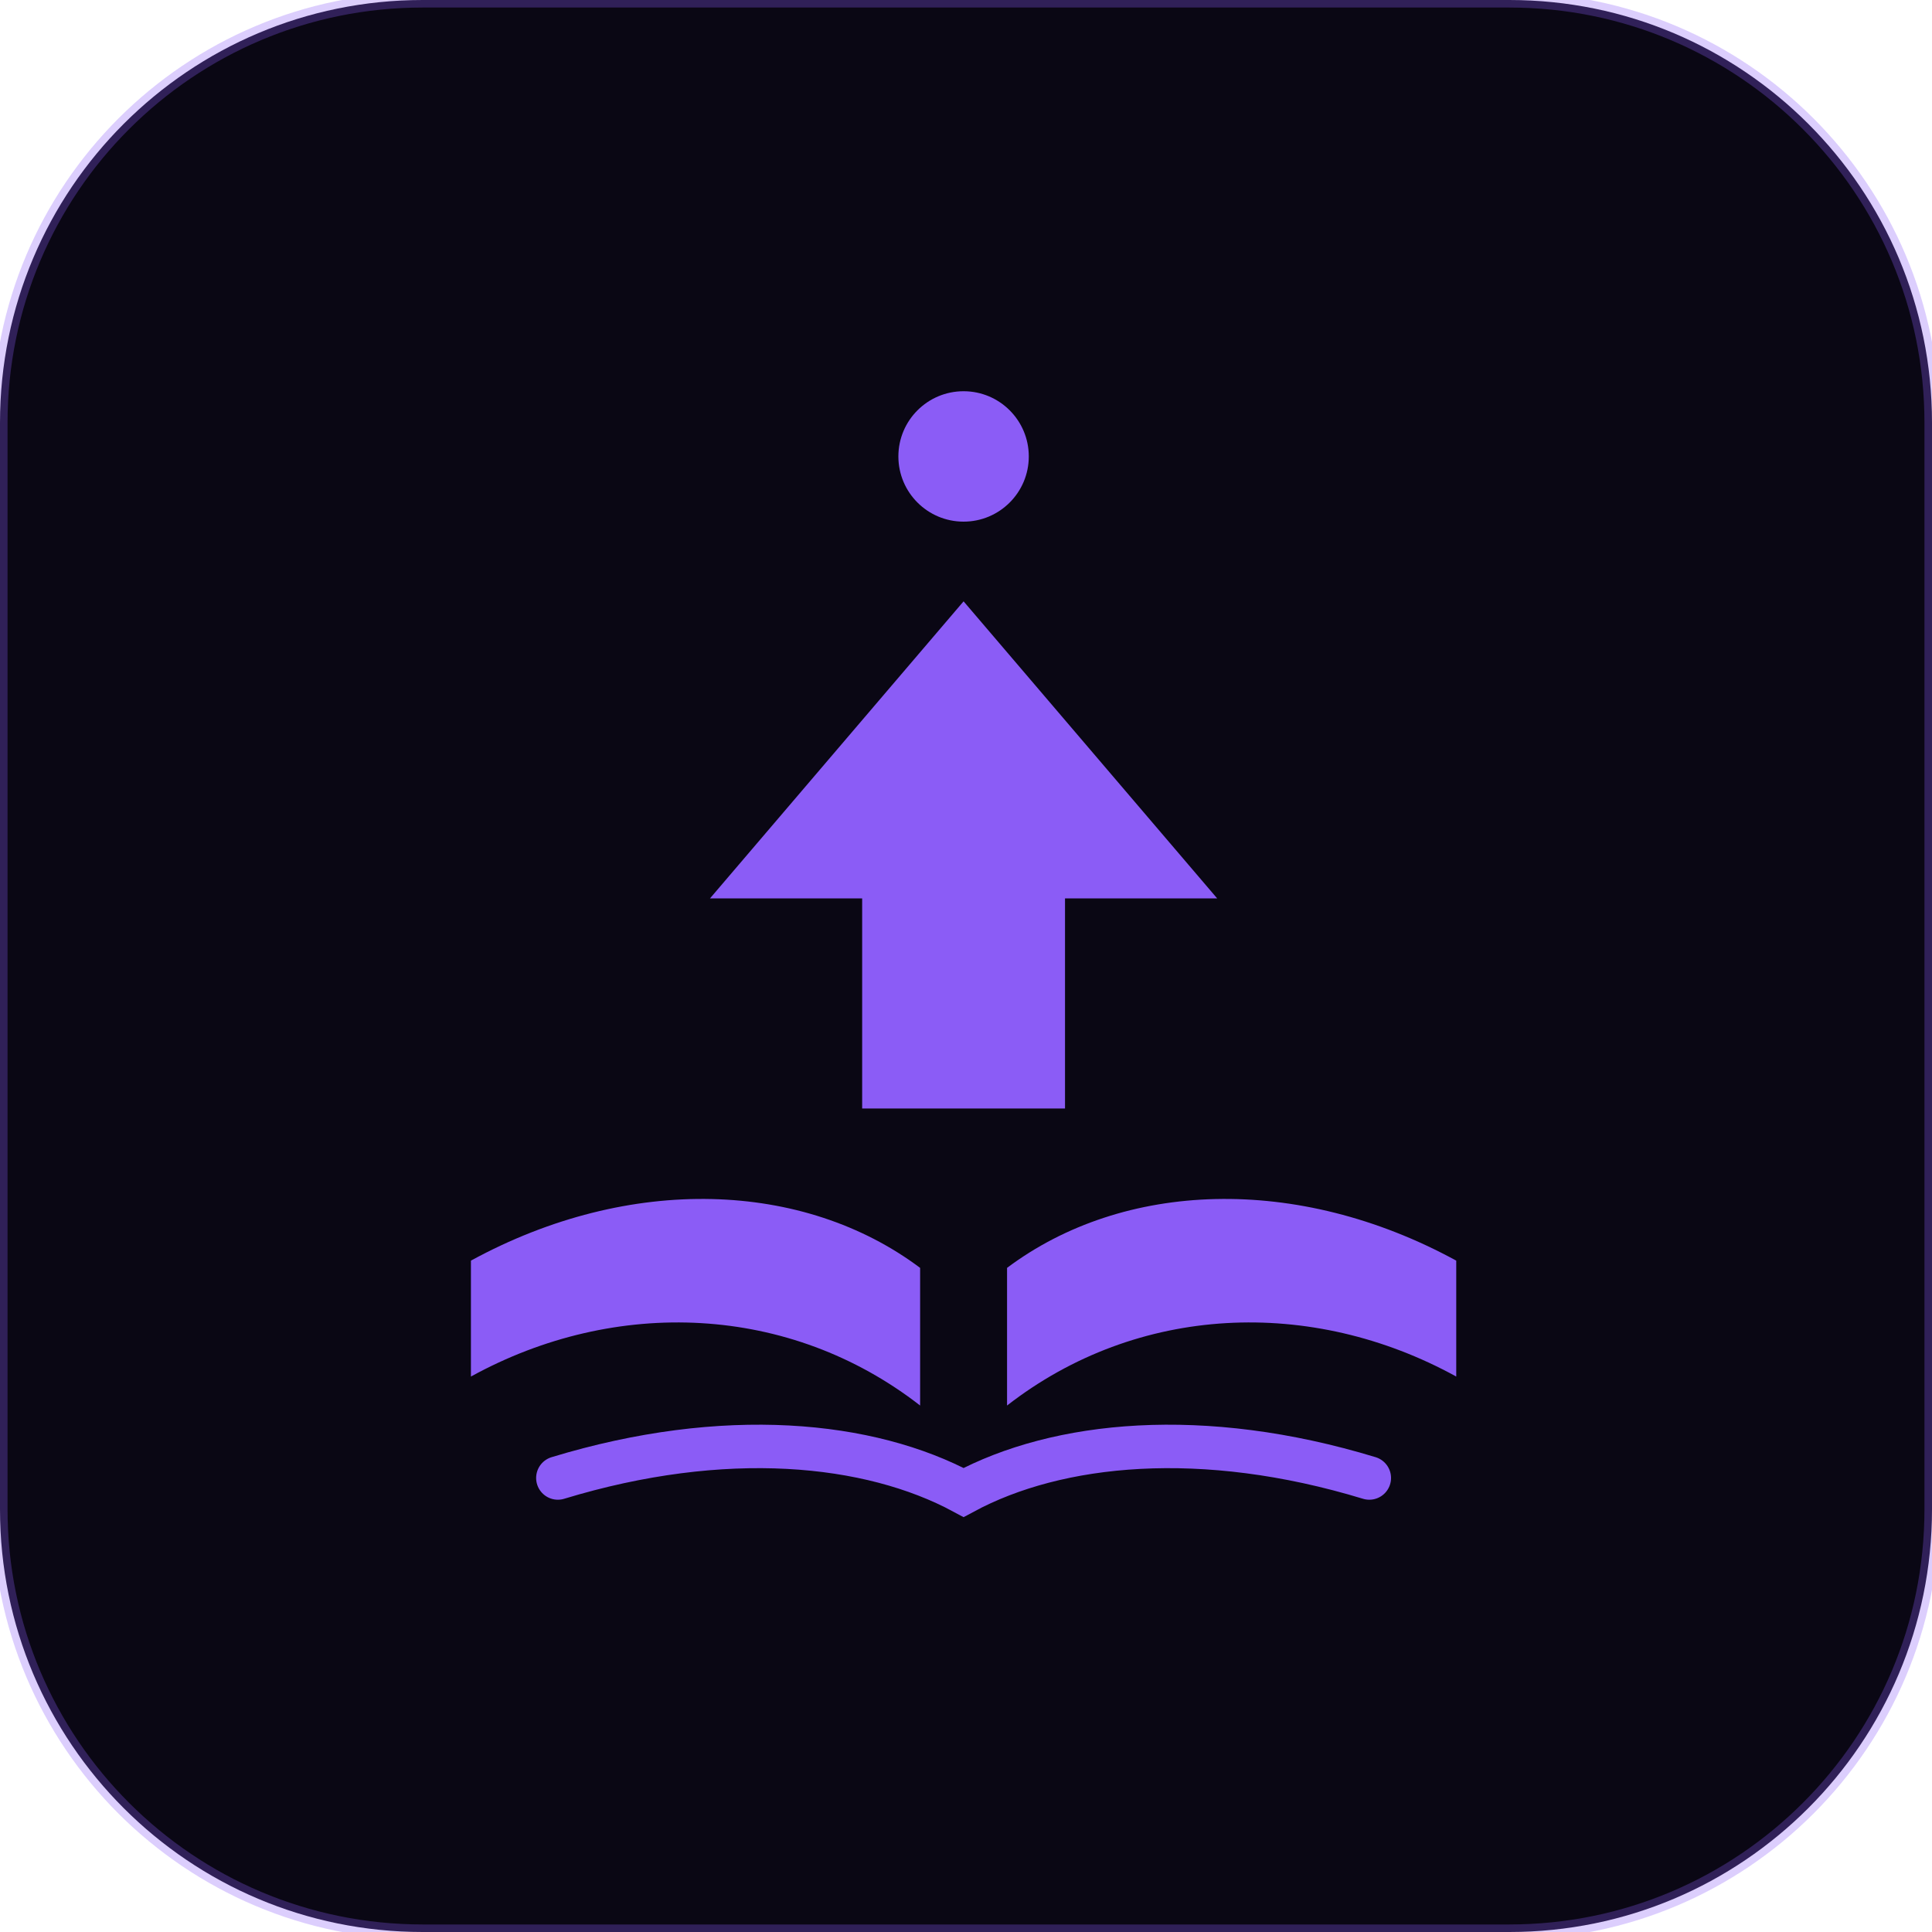
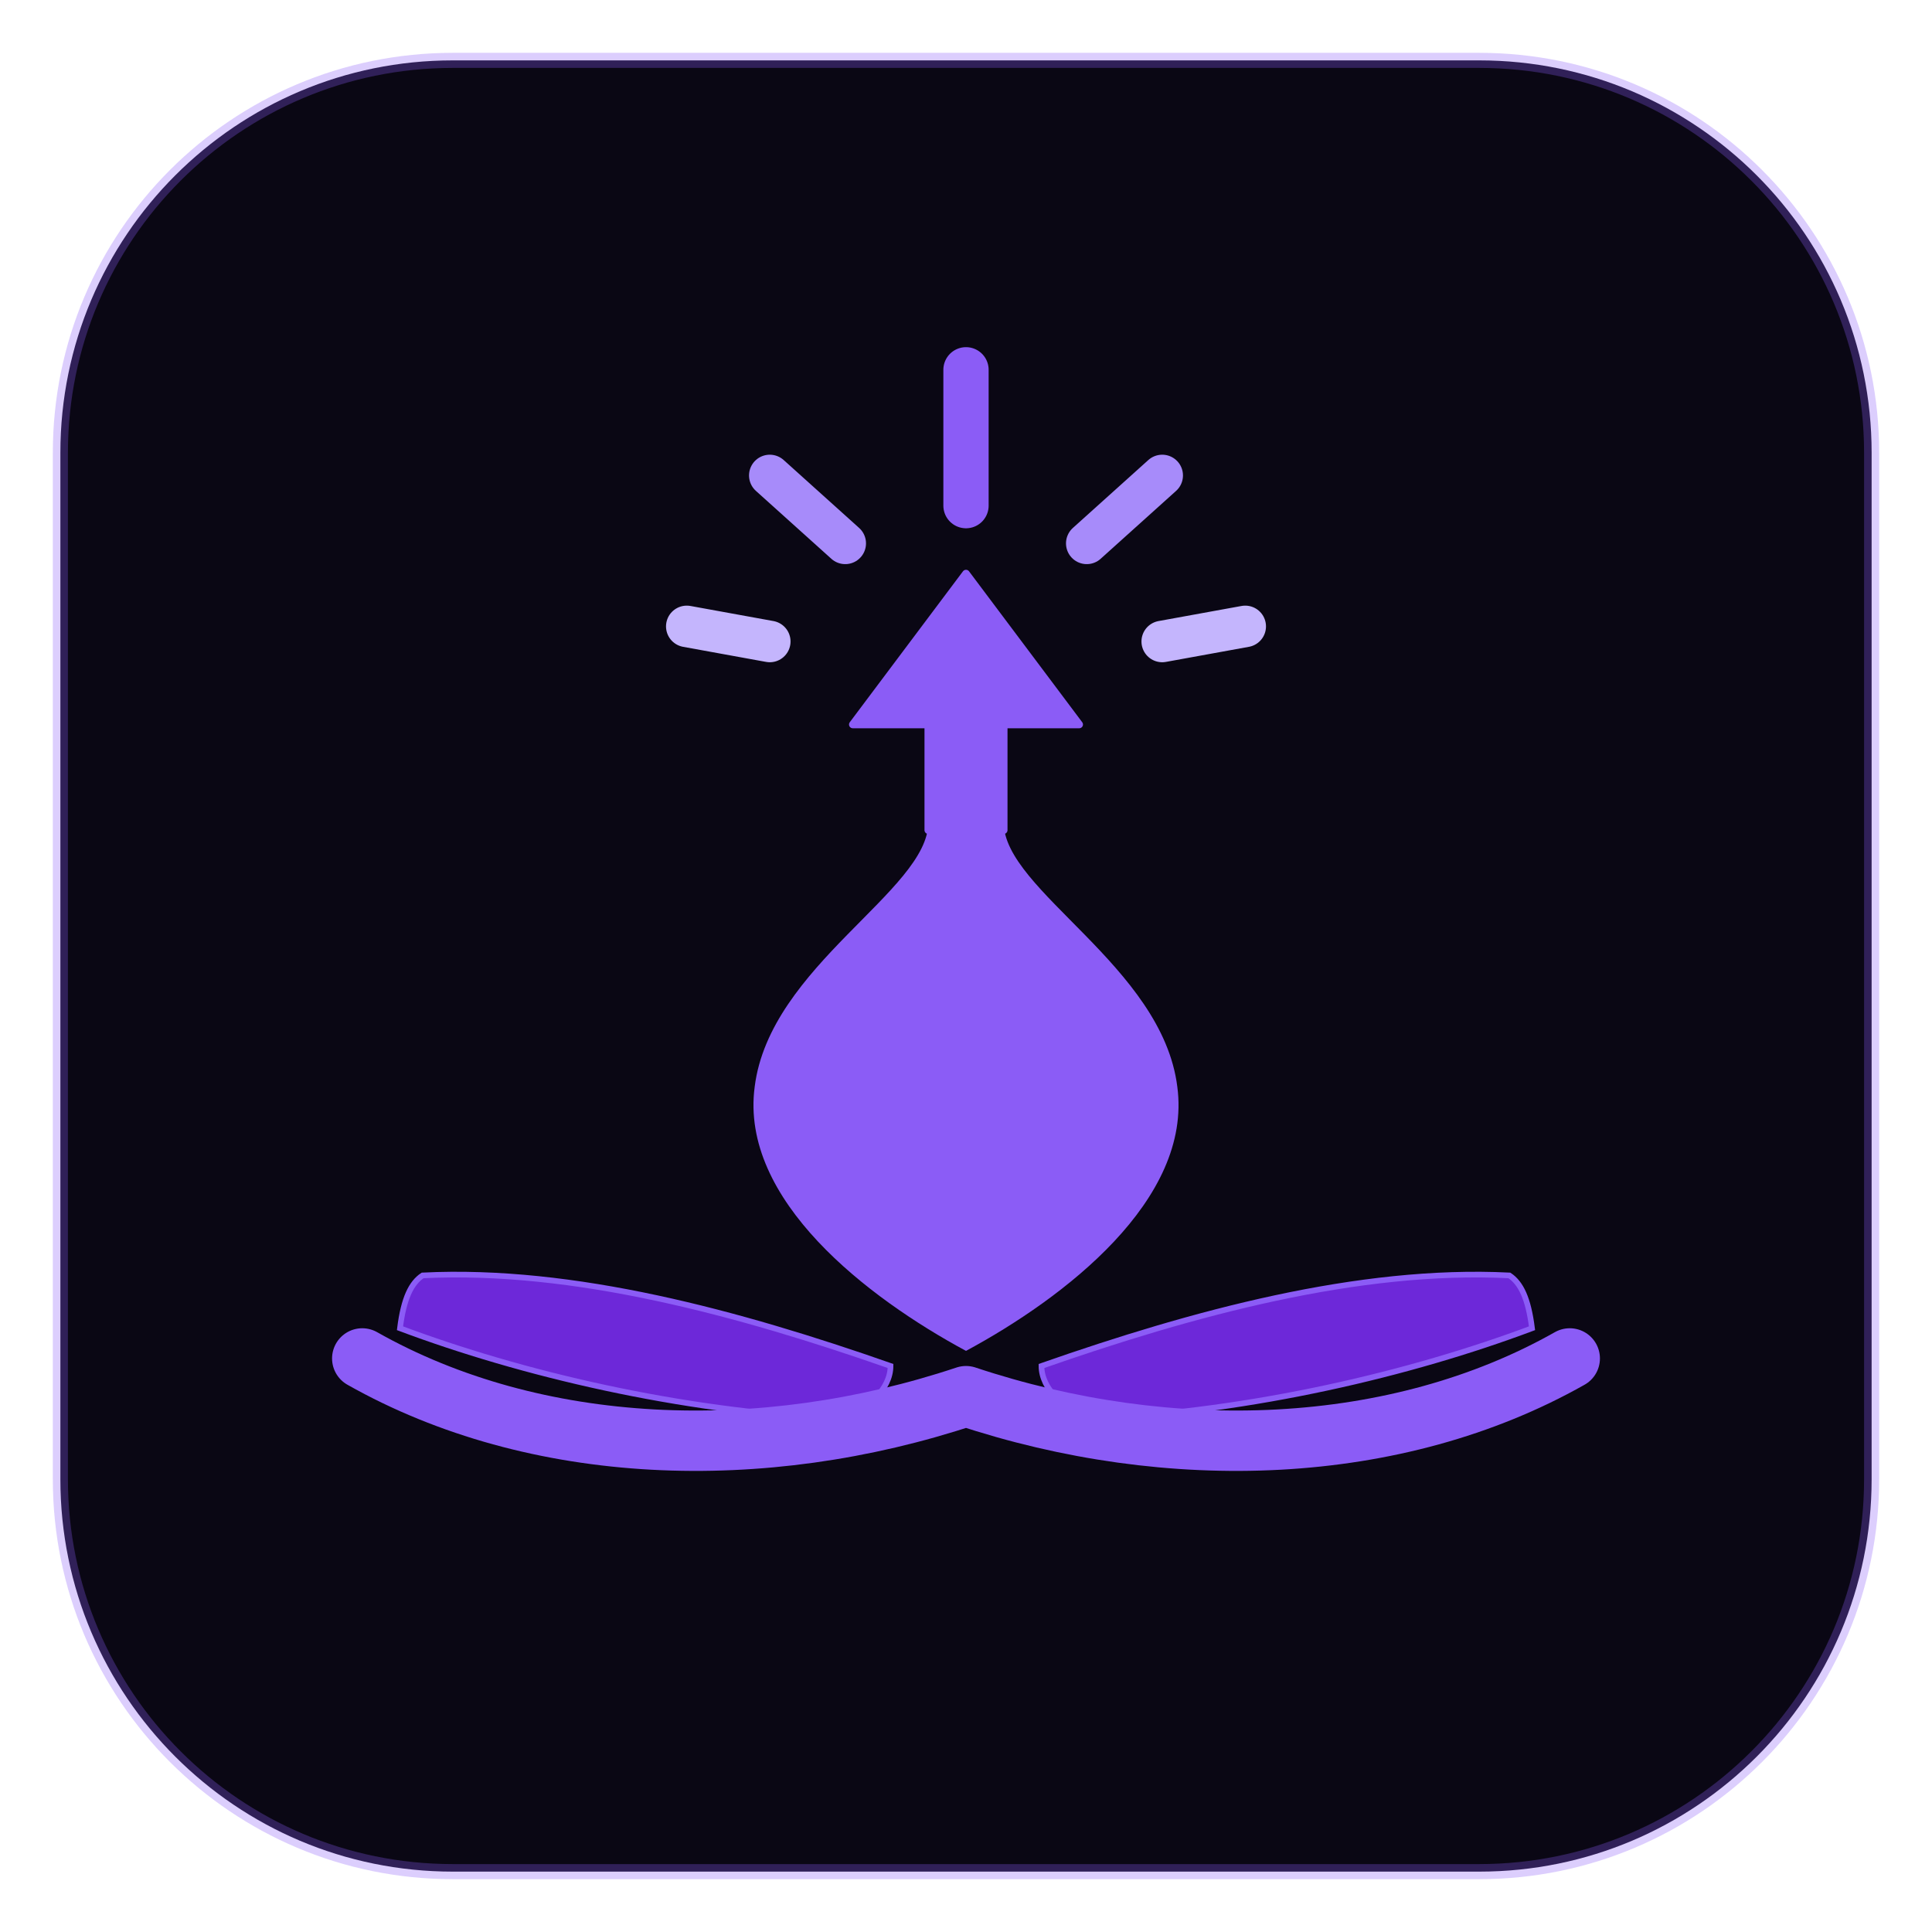
<svg xmlns="http://www.w3.org/2000/svg" viewBox="0 0 512 512" width="512" height="512" fill="none">
-   <rect width="512" height="512" rx="112" fill="#0A0714" stroke="#8B5CF6" stroke-opacity="0.3" stroke-width="4" />
-   <g id="favicon-dark-mark" transform="scale(0.96) translate(10, 10)">
-     <circle cx="256" cy="116" r="18" fill="#8B5CF6" />
-     <path d="M 256 156           L 326 238           H 284           V 296           H 228           V 238           H 186           Z" fill="#8B5CF6" />
-     <path d="M 120 338           C 164 314, 212 316, 244 340           L 244 378           C 208 350, 160 348, 120 370           Z" fill="#8B5CF6" />
-     <path d="M 392 338           C 348 314, 300 316, 268 340           L 268 378           C 304 350, 352 348, 392 370           Z" fill="#8B5CF6" />
-     <path d="M 144 398           C 190 384, 230 388, 256 402           C 282 388, 322 384, 368 398" stroke="#8B5CF6" stroke-width="12" stroke-linecap="round" fill="none" />
+   <rect x="16" y="16" width="480" height="480" rx="104" fill="#0A0714" stroke="#8B5CF6" stroke-opacity="0.3" stroke-width="4" />
+   <g id="engez-brand-mark-dark" transform="translate(0, 10)">
+     <line x1="256" y1="88" x2="256" y2="124" stroke="#8B5CF6" stroke-width="12" stroke-linecap="round" />
+     <line x1="204" y1="116" x2="224" y2="134" stroke="#A78BFA" stroke-width="11" stroke-linecap="round" />
+     <line x1="308" y1="116" x2="288" y2="134" stroke="#A78BFA" stroke-width="11" stroke-linecap="round" />
+     <line x1="182" y1="156" x2="204" y2="160" stroke="#C4B5FD" stroke-width="11" stroke-linecap="round" />
+     <line x1="330" y1="156" x2="308" y2="160" stroke="#C4B5FD" stroke-width="11" stroke-linecap="round" />
+     <path d="M 256 142           L 286 182           L 266 182           L 266 210           L 246 210           L 246 182           L 226 182           Z" fill="#8B5CF6" stroke="#8B5CF6" stroke-width="2" stroke-linejoin="round" />
+     <path d="M 246 208           C 246 226, 204 246, 200 278           C 196 308, 230 334, 256 348           C 282 334, 316 308, 312 278           C 308 246, 266 226, 266 208           Z" fill="#8B5CF6" />
+     <path d="M 112 328           C 152 326, 196 338, 236 352           C 236 358, 230 364, 222 366           C 180 364, 138 354, 106 342           C 107 334, 109 330, 112 328           Z" fill="#6D28D9" stroke="#8B5CF6" stroke-width="1.5" />
+     <path d="M 400 328           C 360 326, 316 338, 276 352           C 276 358, 282 364, 290 366           C 332 364, 374 354, 406 342           C 405 334, 403 330, 400 328           Z" fill="#6D28D9" stroke="#8B5CF6" stroke-width="1.5" />
+     <path d="M 96 350           C 142 376, 202 378, 256 360           C 310 378, 370 376, 416 350" fill="none" stroke="#8B5CF6" stroke-width="16" stroke-linecap="round" stroke-linejoin="round" />
  </g>
</svg>
